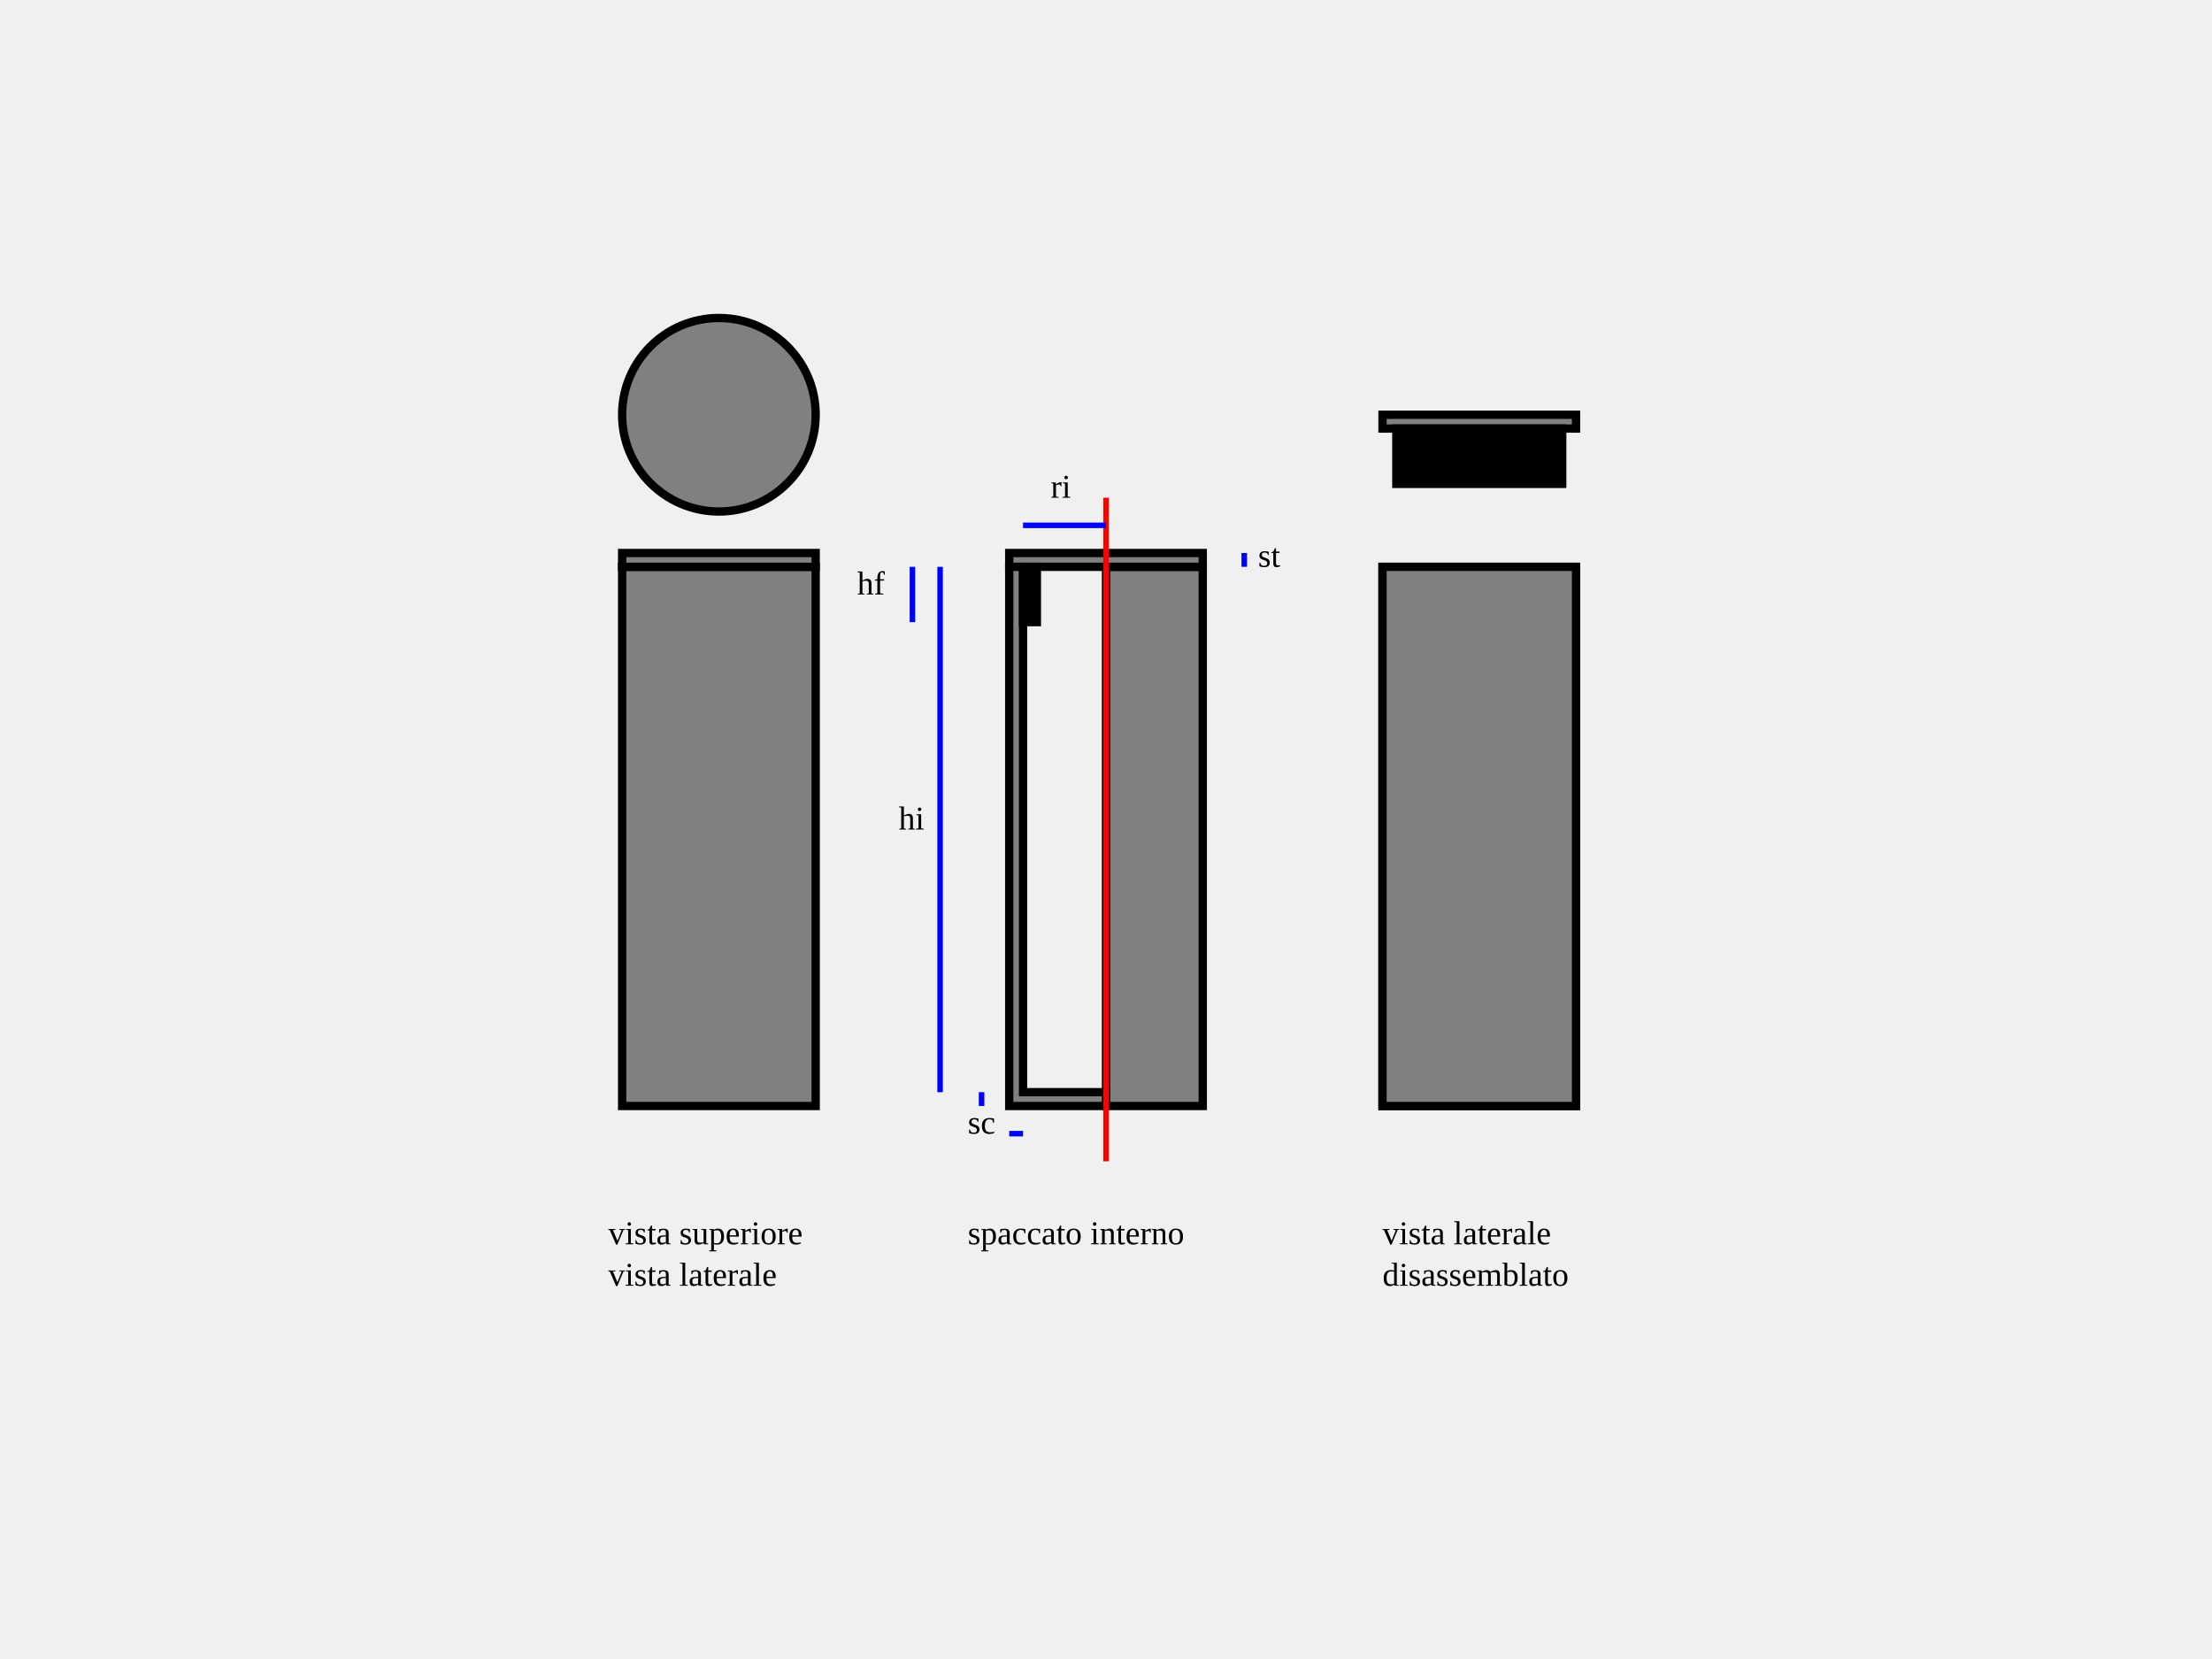
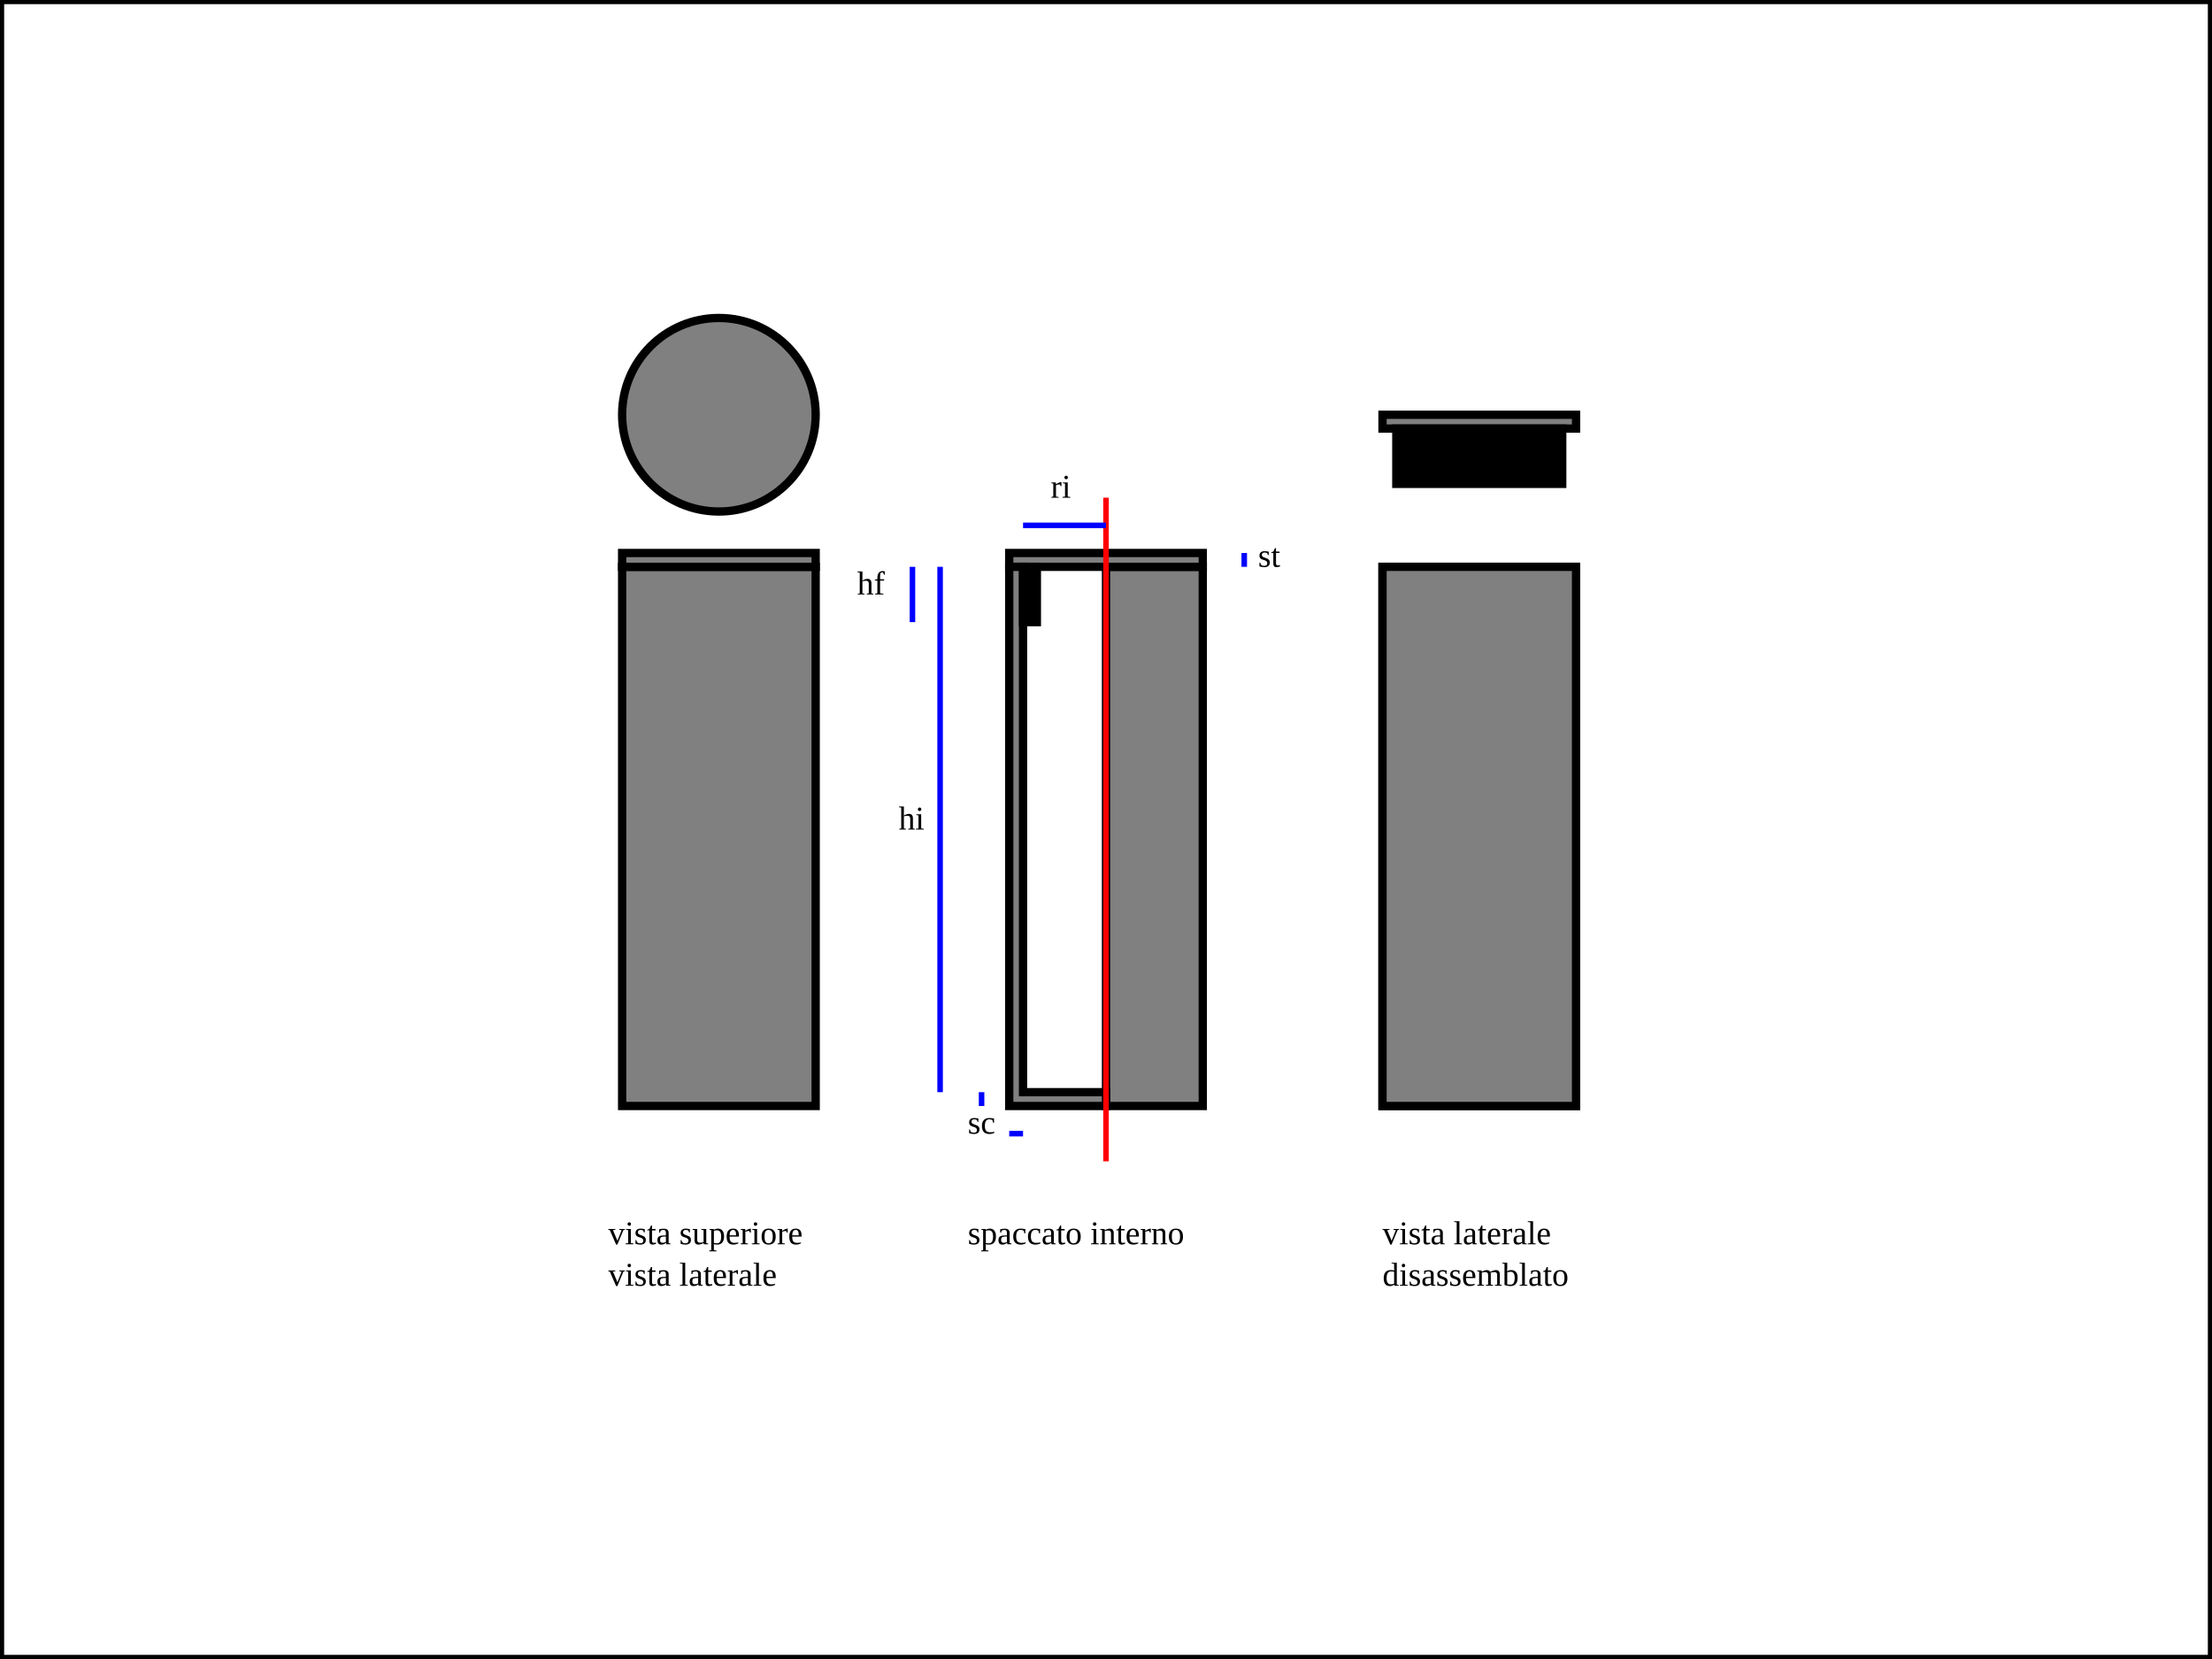
<svg xmlns="http://www.w3.org/2000/svg" width="800" height="600">
+   <rect x="0" y="0" width="800" height="600" style="fill:white;stroke-width:3;stroke:rgb(0,0,0)" />
  <text x="350" y="450" fill="black">spaccato interno</text>
  <rect x="400" y="205" width="35" height="195" style="fill:gray;stroke-width:3;stroke:rgb(0,0,0)" />
  <rect x="365" y="200" width="70" height="5" style="fill:gray;stroke-width:3;stroke:rgb(0,0,0)" />
  <polygon points="365,205 370,205 370,395 400,395 400,400 365,400" style="fill:gray;stroke-width:3;stroke:rgb(0,0,0)" />
  <rect x="370" y="205" width="5" height="20" style="fill:black;stroke-width:3;stroke:rgb(0,0,0)" />
  <line x1="400" y1="180" x2="400" y2="420" style="stroke:red;stroke-width:2" />
  <line x1="370" y1="190" x2="400" y2="190" style="stroke:blue;stroke-width:2" />
  <text x="380" y="180" fill="black">ri</text>
  <line x1="340" y1="205" x2="340" y2="395" style="stroke:blue;stroke-width:2" />
  <text x="325" y="300" fill="black">hi</text>
  <line x1="330" y1="205" x2="330" y2="225" style="stroke:blue;stroke-width:2" />
  <text x="310" y="215" fill="black">hf</text>
  <line x1="450" y1="200" x2="450" y2="205" style="stroke:blue;stroke-width:2" />
  <text x="455" y="205" fill="black">st</text>
  <line x1="365" y1="410" x2="370" y2="410" style="stroke:blue;stroke-width:2" />
  <line x1="355" y1="400" x2="355" y2="395" style="stroke:blue;stroke-width:2" />
  <text x="350" y="410" fill="black">sc</text>
  <text x="500" y="450" fill="black">vista laterale</text>
  <text x="500" y="465" fill="black">disassemblato</text>
  <rect x="500" y="205" width="70" height="195" style="fill:gray;stroke-width:3;stroke:rgb(0,0,0)" />
  <rect x="500" y="205" width="70" height="195" style="fill:gray;stroke-width:3;stroke:rgb(0,0,0)" />
  <rect x="500" y="150" width="70" height="5" style="fill:gray;stroke-width:3;stroke:rgb(0,0,0)" />
  <rect x="505" y="155" width="60" height="20" style="fill:black;stroke-width:3;stroke:rgb(0,0,0)" />
  <text x="220" y="450" fill="black">vista superiore</text>
  <text x="220" y="465" fill="black">vista laterale</text>
  <rect x="225" y="205" width="70" height="195" style="fill:gray;stroke-width:3;stroke:rgb(0,0,0)" />
  <rect x="225" y="200" width="70" height="5" style="fill:gray;stroke-width:3;stroke:rgb(0,0,0)" />
  <circle cx="260" cy="150" r="35" stroke="black" stroke-width="3" fill="gray" />
</svg>
